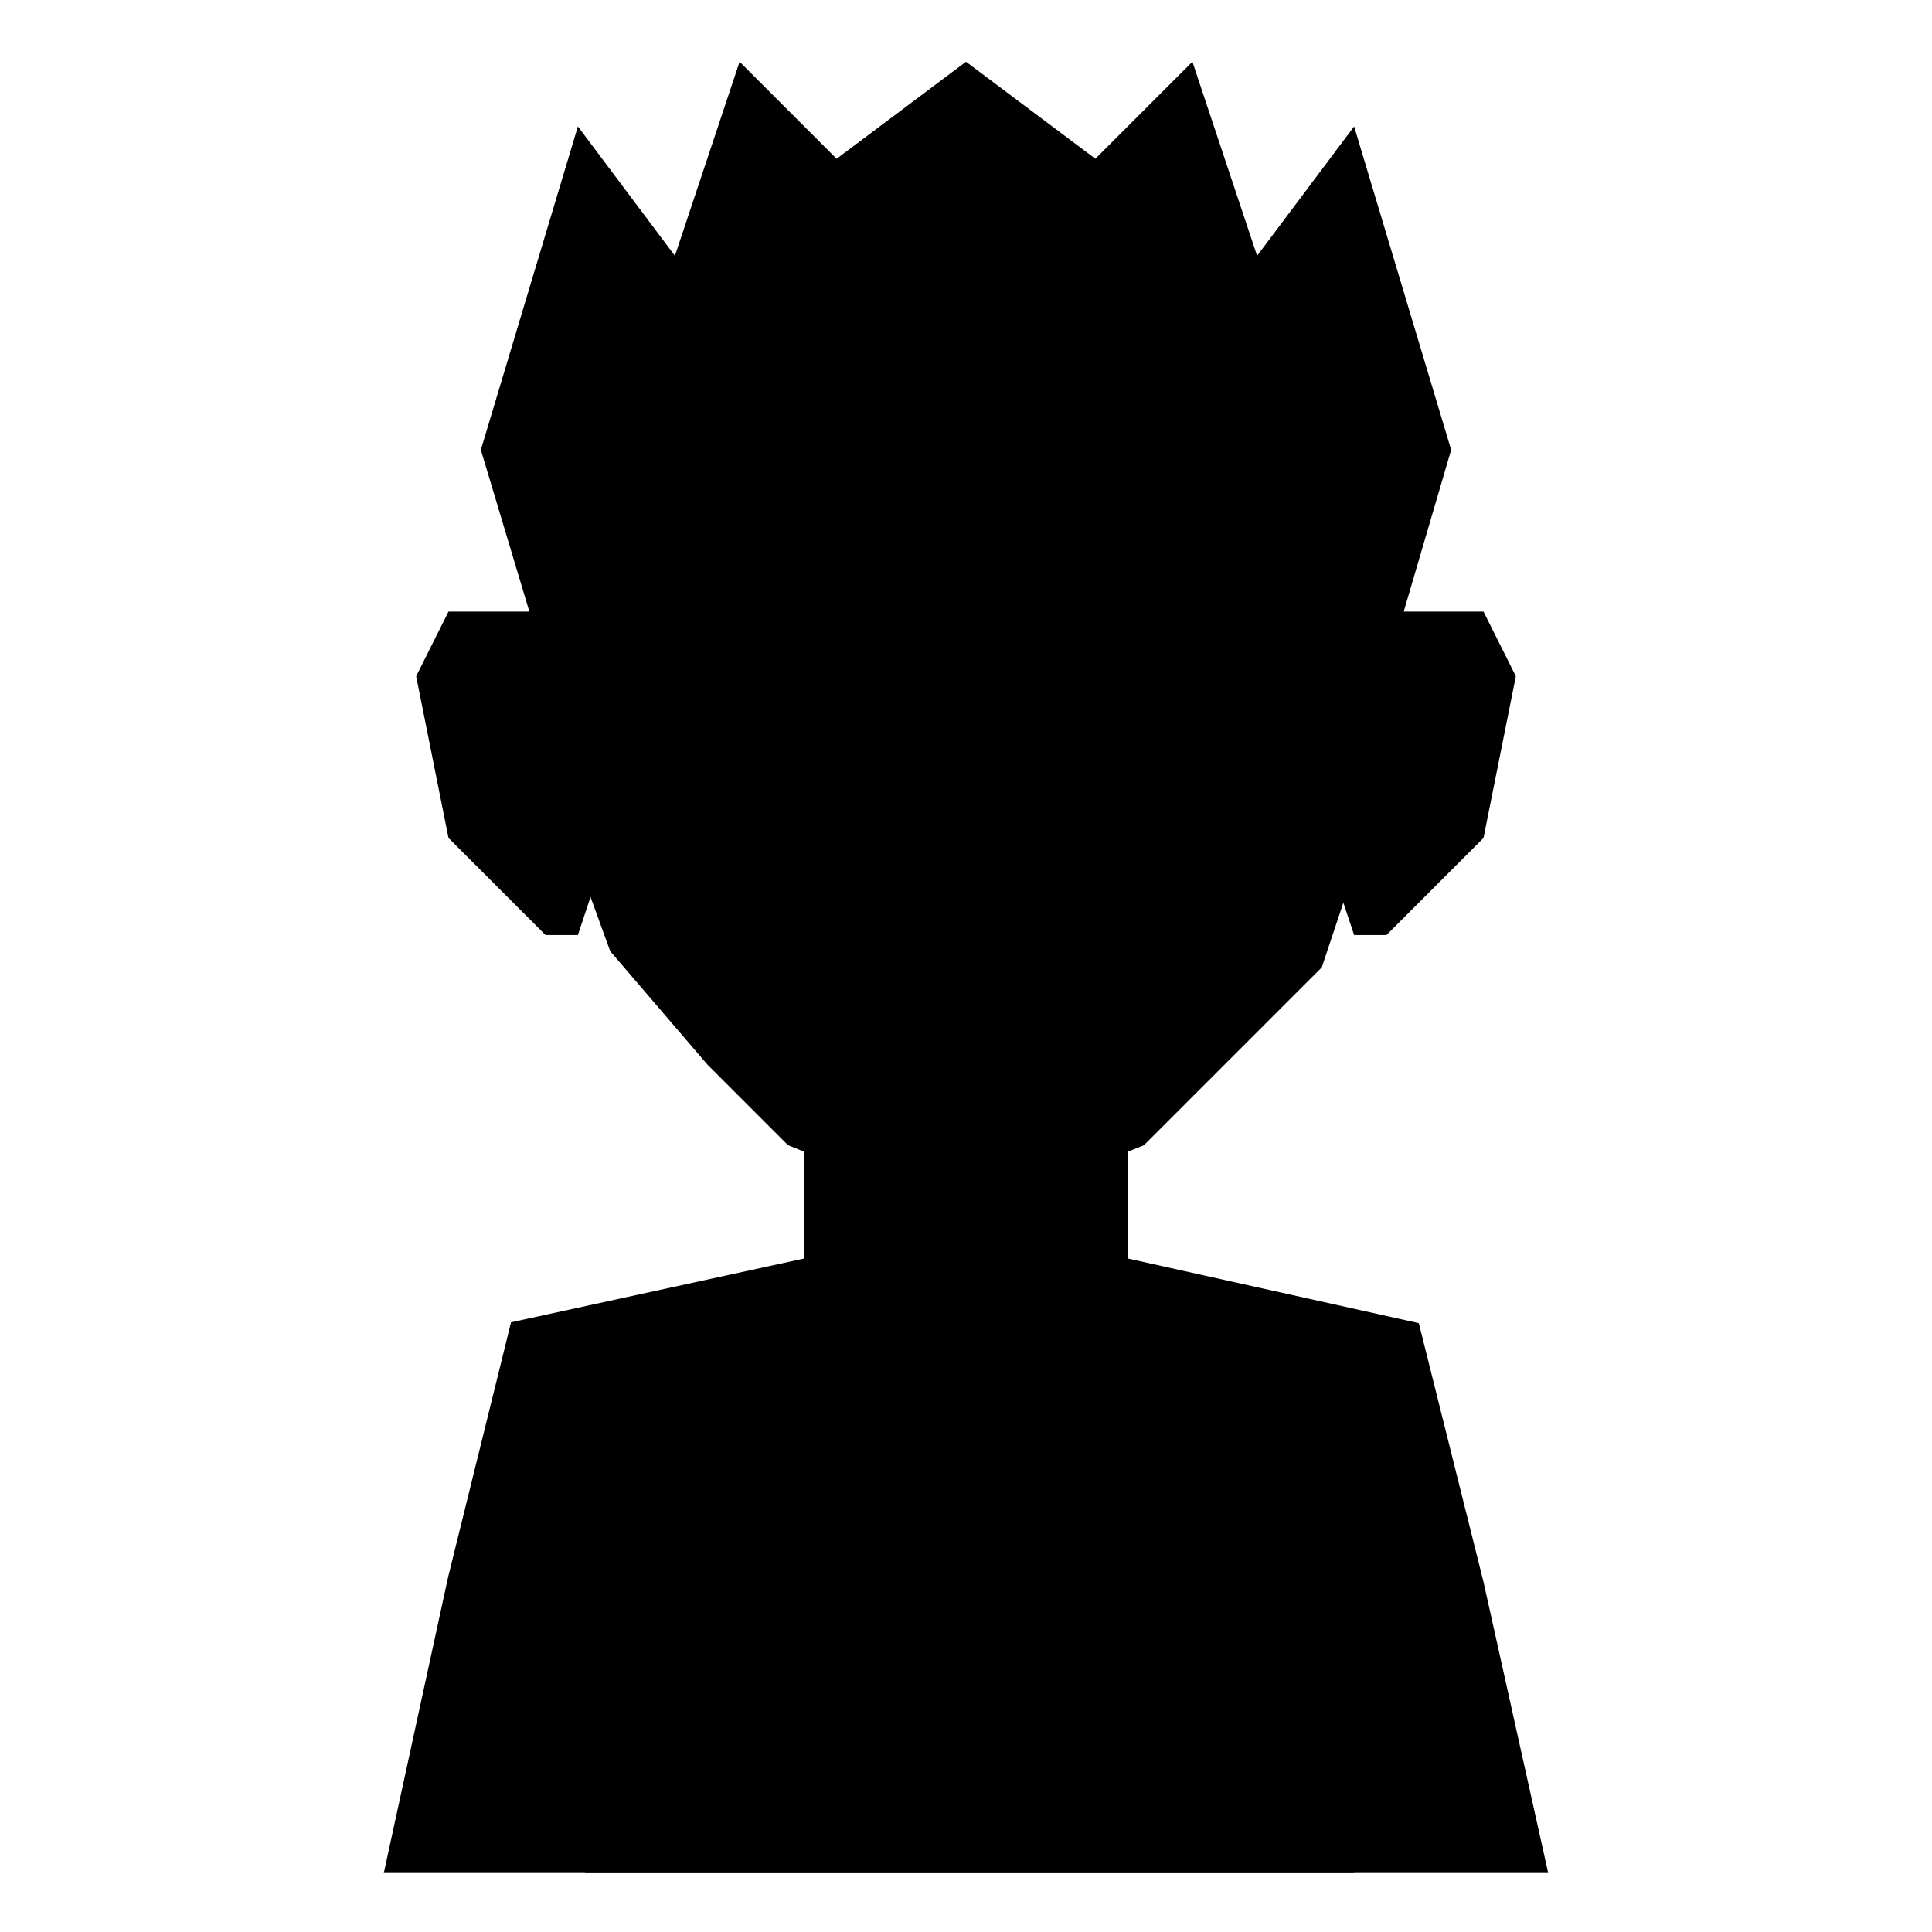
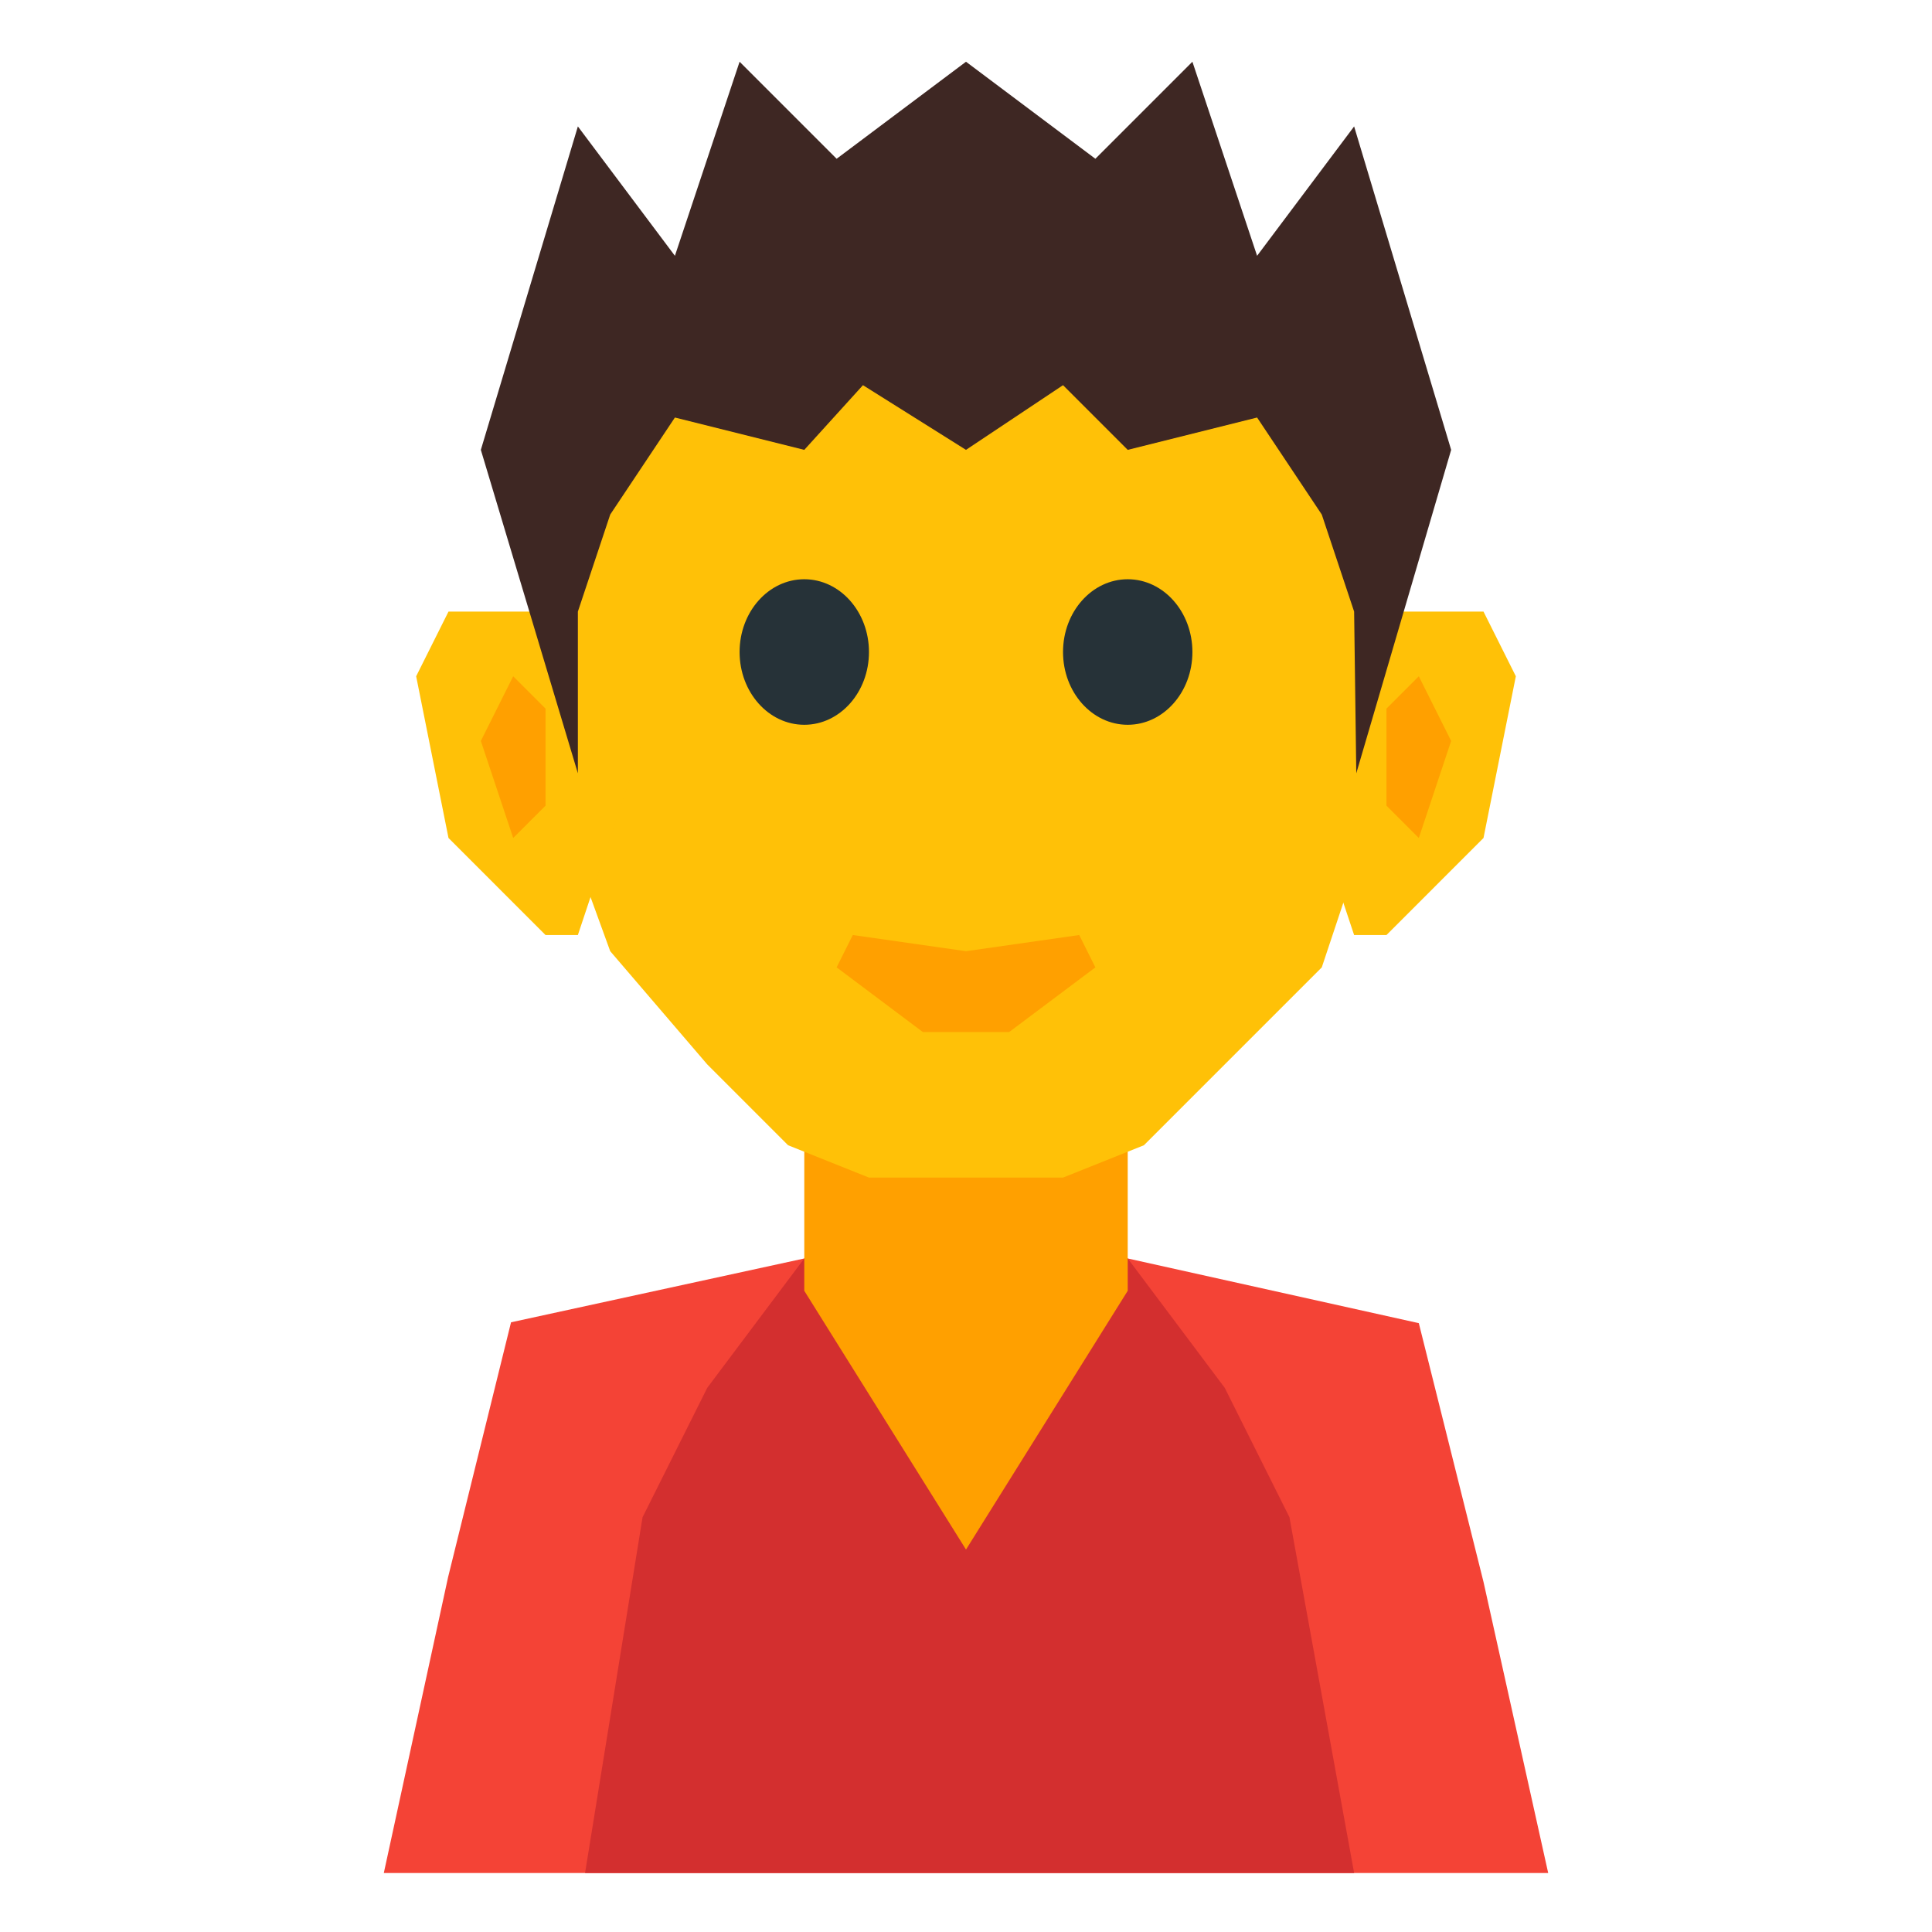
- <svg xmlns="http://www.w3.org/2000/svg" viewBox="0 0 512 512" class="calvin-svg">
-   <g class="calvin-neutral">
-     <path d="M101.714 496.362l17.035-78.4 16.68-67.538 77.714-16.919 51.428-8.571 34.286 8.571L376 350.648l17.143 68.571 17.143 77.143H264.57z" class="calvin-arms" />
-     <path d="M155.047 496.362l15.239-94.286 17.143-34.285 25.714-34.286 51.428-13.517 34.286 13.517 25.714 34.286 17.143 34.285 17.143 94.286h-93.334z" class="calvin-chest" />
-     <path d="M213.143 294.934h85.714v47.142L256 410.648l-42.857-68.572z" class="calvin-neck" />
-     <path d="M367.429 204.934l-17.143 51.428-25.715 25.714-21.428 21.429-21.429 8.571h-51.428l-21.429-8.571-21.428-21.429-25.715-30-17.143-47.142 8.572-51.429 17.143-51.429L256 84.934l85.714 17.142 17.143 51.429z" class="calvin-head" />
-     <path d="M230.286 172.79a17.143 19.286 0 0 1-17.143 19.286A17.143 19.286 0 0 1 196 172.791a17.143 19.286 0 0 1 17.143-19.286 17.143 19.286 0 0 1 17.143 19.286z" class="calvin-eye-right" />
-     <path d="M316 172.79a17.143 19.286 0 0 1-17.143 19.286 17.143 19.286 0 0 1-17.143-19.285 17.143 19.286 0 0 1 17.143-19.286A17.143 19.286 0 0 1 316 172.791z" class="calvin-eye-left" />
-     <path d="M110.286 179.22l8.571 42.856 25.714 25.715h8.572l17.143-51.429-25.715-34.286h-25.714z" class="calvin-ear-right" />
-     <path d="M136 222.076l8.571-8.571v-25.714L136 179.219l-8.571 17.143z" class="calvin-ear-left-inner" />
-     <path d="M401.714 179.22l-8.571 42.856-25.714 25.715h-8.572l-17.143-51.429 25.715-34.286h25.714z" class="calvin-ear-left" />
-     <path d="M376 222.076l-8.571-8.571v-25.714l8.571-8.572 8.571 17.143z" class="calvin-ear-left-inner" />
-     <path d="M153.143 204.934v-42.858l8.571-25.714 17.143-25.714 34.286 8.571 15.55-17.143L256 119.22l25.714-17.143 17.143 17.143 34.286-8.571 17.143 25.714 8.571 25.714.572 42.858 25.142-85.715-25.714-85.714-25.714 34.286L316 16.362l-25.714 25.714L256 16.362l-34.286 25.714L196 16.362l-17.143 51.429-25.714-34.286-25.714 85.714z" class="calvin-hair" />
-     <path d="M221.714 256.362l4.286-8.571 30 4.285 30-4.285 4.286 8.571-22.857 17.143H244.57z" class="calvin-lips" />
-   </g>
+ <svg xmlns="http://www.w3.org/2000/svg" viewBox="0 0 512 512" class="svg">
+   <path class="arms" d="M101.714 496.362l17.035-78.4 16.68-67.538 77.714-16.919 51.428-8.571 34.286 8.571L376 350.648l17.143 68.571 17.143 77.143H264.57z" fill="#f44336" />
+   <path class="chest" d="M155.047 496.362l15.239-94.286 17.143-34.285 25.714-34.286 51.428-13.517 34.286 13.517 25.714 34.286 17.143 34.285 17.143 94.286h-93.334z" fill="#d32f2f" />
+   <path class="neck" d="M213.143 294.934h85.714v47.142L256 410.648l-42.857-68.572z" fill="#ffa000" />
+   <path class="head" d="M367.429 204.934l-17.143 51.428-25.715 25.714-21.428 21.429-21.429 8.571h-51.428l-21.429-8.571-21.428-21.429-25.715-30-17.143-47.142 8.572-51.429 17.143-51.429L256 84.934l85.714 17.142 17.143 51.429z" fill="#ffc107" />
+   <path class="eye eye-right" d="M230.286 172.79a17.143 19.286 0 0 1-17.143 19.286A17.143 19.286 0 0 1 196 172.791a17.143 19.286 0 0 1 17.143-19.286 17.143 19.286 0 0 1 17.143 19.286z" fill="#263238" />
+   <path class="eye eye-left" d="M316 172.79a17.143 19.286 0 0 1-17.143 19.286 17.143 19.286 0 0 1-17.143-19.285 17.143 19.286 0 0 1 17.143-19.286A17.143 19.286 0 0 1 316 172.791z" fill="#263238" />
+   <path class="ear" d="M110.286 179.22l8.571 42.856 25.714 25.715h8.572l17.143-51.429-25.715-34.286h-25.714z" fill="#ffc107" />
+   <path class="ear-hole" d="M136 222.076l8.571-8.571v-25.714L136 179.219l-8.571 17.143z" fill="#ffa000" />
+   <path class="ear" d="M401.714 179.22l-8.571 42.856-25.714 25.715h-8.572l-17.143-51.429 25.715-34.286h25.714z" fill="#ffc107" />
+   <path class="ear-hole" d="M376 222.076l-8.571-8.571v-25.714l8.571-8.572 8.571 17.143z" fill="#ffa000" />
+   <path class="hair" d="M153.143 204.934v-42.858l8.571-25.714 17.143-25.714 34.286 8.571 15.55-17.143L256 119.22l25.714-17.143 17.143 17.143 34.286-8.571 17.143 25.714 8.571 25.714.572 42.858 25.142-85.715-25.714-85.714-25.714 34.286L316 16.362l-25.714 25.714L256 16.362l-34.286 25.714L196 16.362l-17.143 51.429-25.714-34.286-25.714 85.714z" fill="#3e2723" />
+   <path class="lips" d="M221.714 256.362l4.286-8.571 30 4.285 30-4.285 4.286 8.571-22.857 17.143H244.57z" fill="#ffa000" />
</svg>
